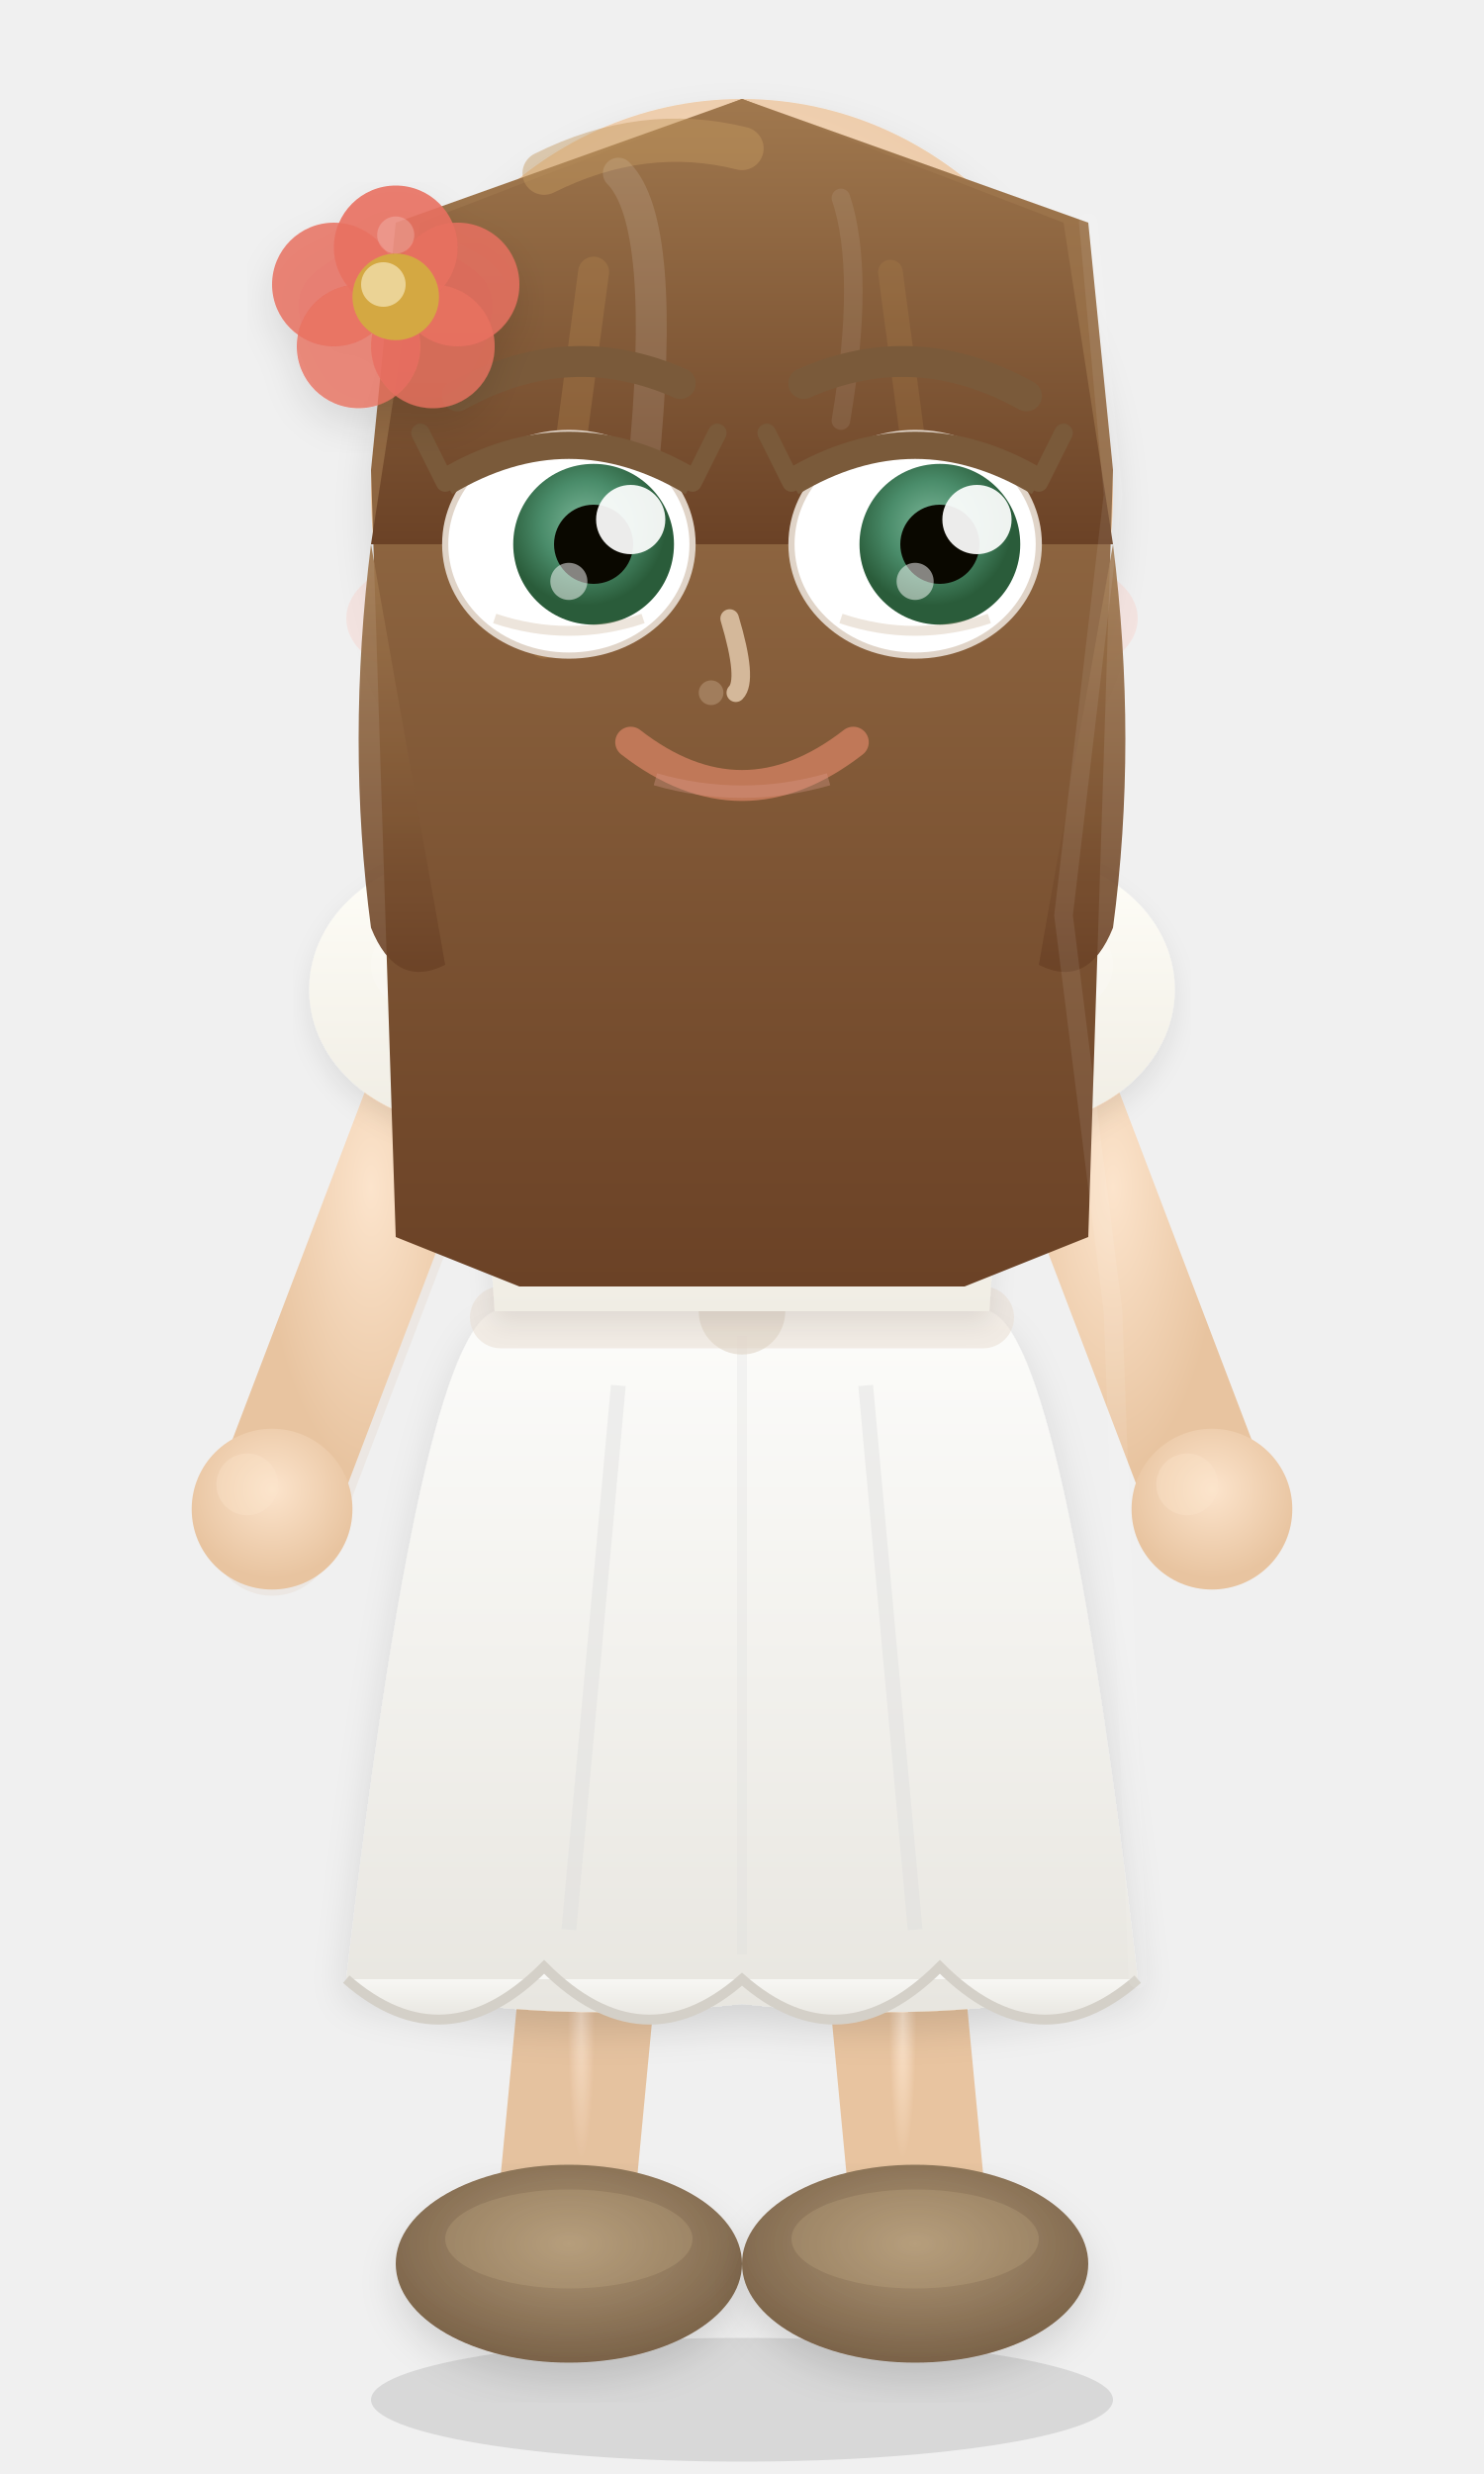
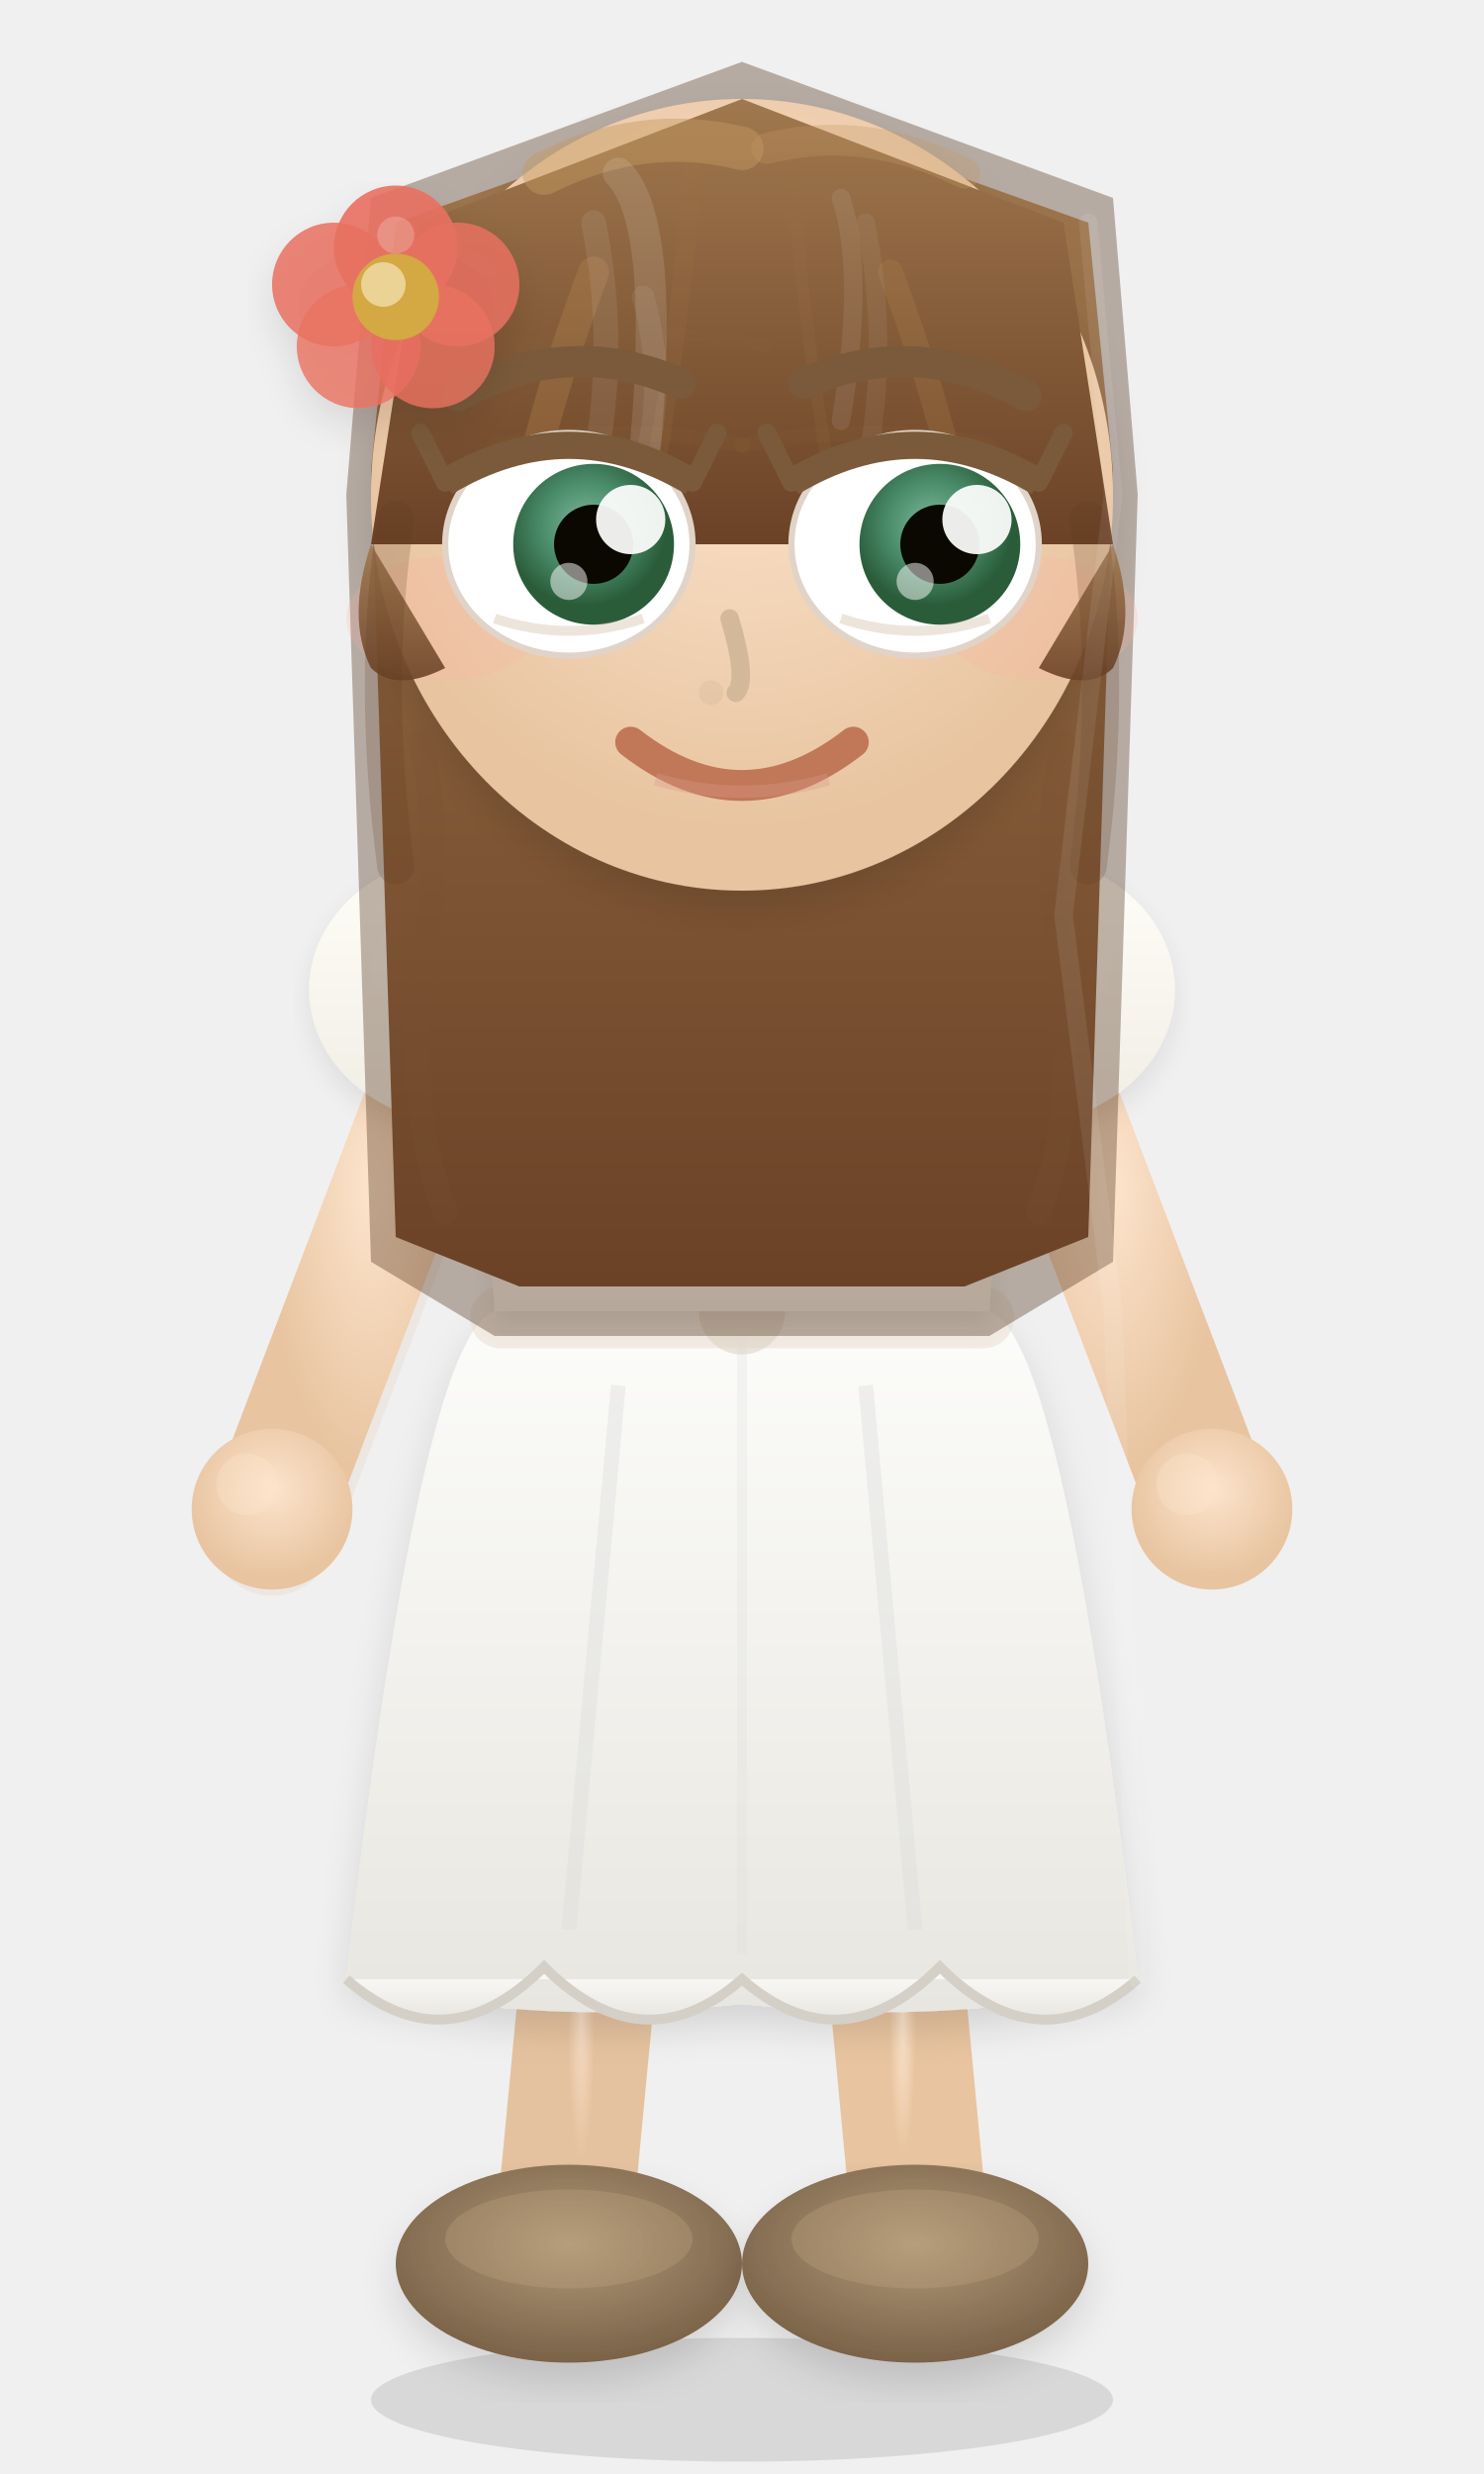
<svg xmlns="http://www.w3.org/2000/svg" viewBox="0 0 120 200">
  <defs>
    <radialGradient id="skin" cx="50%" cy="38%" r="55%">
      <stop offset="0%" stop-color="#fce4cc" />
      <stop offset="100%" stop-color="#e8c4a0" />
    </radialGradient>
    <linearGradient id="hair" x1="0" y1="0" x2="0" y2="1">
      <stop offset="0%" stop-color="#a0784e" />
      <stop offset="100%" stop-color="#6b4226" />
    </linearGradient>
    <radialGradient id="iris" cx="45%" cy="38%" r="50%">
      <stop offset="0%" stop-color="#7eb89a" />
      <stop offset="55%" stop-color="#4a8c6a" />
      <stop offset="100%" stop-color="#2a5c3a" />
    </radialGradient>
    <linearGradient id="dress" x1="0" y1="0" x2="0" y2="1">
      <stop offset="0%" stop-color="#fcfcfa" />
      <stop offset="100%" stop-color="#e8e6e0" />
    </linearGradient>
    <linearGradient id="blouse" x1="0" y1="0" x2="0" y2="1">
      <stop offset="0%" stop-color="#fffef8" />
      <stop offset="100%" stop-color="#f0ede4" />
    </linearGradient>
    <radialGradient id="shoe" cx="50%" cy="40%" r="60%">
      <stop offset="0%" stop-color="#b09878" />
      <stop offset="100%" stop-color="#7a6248" />
    </radialGradient>
    <filter id="glow" x="-20%" y="-20%" width="140%" height="140%">
      <feGaussianBlur stdDeviation="1.2" result="blur" />
      <feComposite in="SourceGraphic" in2="blur" operator="over" />
    </filter>
    <filter id="shadow" x="-10%" y="-10%" width="120%" height="130%">
      <feDropShadow dx="0" dy="1.5" stdDeviation="1.5" flood-color="#000" flood-opacity="0.12" />
    </filter>
    <filter id="inner_shadow" x="-5%" y="-5%" width="110%" height="115%">
      <feDropShadow dx="0" dy="1" stdDeviation="1" flood-color="#000" flood-opacity="0.08" />
    </filter>
  </defs>
  <ellipse cx="60" cy="194" rx="30" ry="5" fill="#000" opacity="0.1" />
  <line x1="48" y1="155" x2="46" y2="176" stroke="url(#skin)" stroke-width="11" stroke-linecap="round" />
  <line x1="48" y1="155" x2="46" y2="176" stroke="#d8b898" stroke-width="11" stroke-linecap="round" opacity="0.15" />
  <line x1="72" y1="155" x2="74" y2="176" stroke="url(#skin)" stroke-width="11" stroke-linecap="round" />
  <ellipse cx="46" cy="183" rx="14" ry="8" fill="url(#shoe)" filter="url(#shadow)" />
  <ellipse cx="46" cy="181" rx="10" ry="4" fill="#c8b088" opacity="0.25" />
  <ellipse cx="74" cy="183" rx="14" ry="8" fill="url(#shoe)" filter="url(#shadow)" />
  <ellipse cx="74" cy="181" rx="10" ry="4" fill="#c8b088" opacity="0.25" />
  <path d="M28,160 Q34,108 40,106 L80,106 Q86,108 92,160 Q78,164 60,162 Q42,164 28,160Z" fill="url(#dress)" filter="url(#shadow)" />
  <path d="M28,160 Q36,167 44,159 Q52,167 60,160 Q68,167 76,159 Q84,167 92,160" fill="url(#dress)" stroke="#d4d0c8" stroke-width="0.8" />
  <line x1="50" y1="112" x2="46" y2="156" stroke="#ddd" stroke-width="1.2" opacity="0.4" />
  <line x1="70" y1="112" x2="74" y2="156" stroke="#ddd" stroke-width="1.2" opacity="0.4" />
  <line x1="60" y1="108" x2="60" y2="158" stroke="#ddd" stroke-width="0.8" opacity="0.25" />
  <rect x="38" y="104" width="44" height="5" rx="2.5" fill="#e8dcd0" opacity="0.5" />
  <circle cx="60" cy="106" r="3.5" fill="#e0d4c4" opacity="0.6" />
  <path d="M54,106 Q56,102 60,106 Q64,102 66,106" fill="#e0d4c4" opacity="0.5" />
  <path d="M40,106 Q38,78 42,74 L78,74 Q82,78 80,106Z" fill="url(#blouse)" filter="url(#inner_shadow)" />
  <path d="M60,74 L53,90" stroke="#f0d8c0" stroke-width="3.5" fill="none" stroke-linecap="round" />
  <path d="M60,74 L67,90" stroke="#f0d8c0" stroke-width="3.5" fill="none" stroke-linecap="round" />
  <path d="M48,76 Q54,80 60,74 Q66,80 72,76" stroke="#e8e2d8" stroke-width="1.2" fill="#f8f4ee" opacity="0.6" />
  <line x1="38" y1="82" x2="22" y2="124" stroke="#d8b898" stroke-width="10" stroke-linecap="round" opacity="0.15" />
  <line x1="38" y1="80" x2="22" y2="122" stroke="url(#skin)" stroke-width="10" stroke-linecap="round" />
  <circle cx="22" cy="122" r="6.5" fill="url(#skin)" />
  <circle cx="20" cy="120" r="2.5" fill="#fce4cc" opacity="0.35" />
  <line x1="82" y1="80" x2="98" y2="122" stroke="url(#skin)" stroke-width="10" stroke-linecap="round" />
  <circle cx="98" cy="122" r="6.5" fill="url(#skin)" />
  <circle cx="96" cy="120" r="2.5" fill="#fce4cc" opacity="0.35" />
  <ellipse cx="38" cy="80" rx="13" ry="11" fill="url(#blouse)" filter="url(#inner_shadow)" />
  <ellipse cx="38" cy="78" rx="8" ry="5" fill="white" opacity="0.15" />
  <ellipse cx="82" cy="80" rx="13" ry="11" fill="url(#blouse)" filter="url(#inner_shadow)" />
  <ellipse cx="82" cy="78" rx="8" ry="5" fill="white" opacity="0.15" />
  <rect x="53" y="58" width="14" height="18" fill="url(#skin)" rx="5" />
+   <path d="M28,40 L30,16 L60,5 L90,16 L92,40 L90,102 L80,108 L40,108 L30,102 Z" fill="#4a2a14" opacity="0.35" />
+   <path d="M30,38 L32,18 L60,8 L88,18 L90,38 L88,100 L78,104 L42,104 L32,100 Z" fill="url(#hair)" />
  <ellipse cx="60" cy="40" rx="30" ry="32" fill="url(#skin)" filter="url(#shadow)" />
  <ellipse cx="36" cy="50" rx="8" ry="5" fill="#ffb0a0" opacity="0.2" />
  <ellipse cx="84" cy="50" rx="8" ry="5" fill="#ffb0a0" opacity="0.2" />
  <ellipse cx="58" cy="22" rx="16" ry="10" fill="white" opacity="0.07" />
-   <path d="M30,38 L32,18 L60,8 L88,18 L90,38 L88,100 L78,104 L42,104 L32,100 Z" fill="url(#hair)" />
  <path d="M30,44 L34,18 L60,8 L86,18 L90,44" fill="url(#hair)" />
-   <path d="M30,44 Q28,60 30,75 Q32,80 36,78" fill="url(#hair)" opacity="0.9" />
-   <path d="M90,44 Q92,60 90,75 Q88,80 84,78" fill="url(#hair)" opacity="0.9" />
+   <path d="M30,44 Q28,50 30,54 Q32,56 36,54" fill="url(#hair)" opacity="0.9" />
+   <path d="M90,44 Q92,50 90,54 Q88,56 84,54" fill="url(#hair)" opacity="0.9" />
+   <path d="M32,42 Q30,55 32,70" stroke="#5a3820" stroke-width="3" fill="none" stroke-linecap="round" opacity="0.2" />
+   <path d="M88,42 Q90,55 88,70" stroke="#5a3820" stroke-width="3" fill="none" stroke-linecap="round" opacity="0.2" />
+   <path d="M34,60 Q36,68 34,80 Q33,90 36,98" stroke="#7a5230" stroke-width="2" fill="none" stroke-linecap="round" opacity="0.2" />
+   <path d="M86,60 Q84,68 86,80 Q87,90 84,98" stroke="#7a5230" stroke-width="2" fill="none" stroke-linecap="round" opacity="0.2" />
  <path d="M44,14 Q52,10 60,12" stroke="#c49860" stroke-width="3.5" fill="none" stroke-linecap="round" opacity="0.45" />
-   <path d="M48,22 L44,52" stroke="#b88a50" stroke-width="2.5" fill="none" stroke-linecap="round" opacity="0.3" />
-   <path d="M72,22 L76,52" stroke="#b88a50" stroke-width="2" fill="none" stroke-linecap="round" opacity="0.2" />
+   <path d="M62,12 Q70,10 78,14" stroke="#c49860" stroke-width="2.5" fill="none" stroke-linecap="round" opacity="0.3" />
+   <path d="M48,22 Q45,30 43,38" stroke="#b88a50" stroke-width="2.5" fill="none" stroke-linecap="round" opacity="0.3" />
+   <path d="M72,22 Q75,30 77,38" stroke="#b88a50" stroke-width="2" fill="none" stroke-linecap="round" opacity="0.2" />
+   <path d="M56,14 Q55,26 53,38" stroke="#9a7040" stroke-width="1.5" fill="none" stroke-linecap="round" opacity="0.2" />
+   <path d="M64,14 Q65,26 67,38" stroke="#9a7040" stroke-width="1" fill="none" stroke-linecap="round" opacity="0.15" />
+   <path d="M40,36 Q50,34 60,36" stroke="#8a6438" stroke-width="1.2" fill="none" stroke-linecap="round" opacity="0.15" />
+   <path d="M60,36 Q70,34 80,36" stroke="#8a6438" stroke-width="1.2" fill="none" stroke-linecap="round" opacity="0.15" />
+   <path d="M42,28 Q52,26 62,28" stroke="#8a6438" stroke-width="1" fill="none" stroke-linecap="round" opacity="0.12" />
  <path d="M50,14 Q54,18 52,38" stroke="white" stroke-width="2.5" fill="none" stroke-linecap="round" opacity="0.12" />
  <path d="M68,16 Q70,22 68,34" stroke="white" stroke-width="1.5" fill="none" stroke-linecap="round" opacity="0.08" />
+   <path d="M48,18 Q50,28 48,38" stroke="white" stroke-width="2" fill="none" stroke-linecap="round" opacity="0.08" />
+   <path d="M70,18 Q72,28 70,38" stroke="white" stroke-width="1.5" fill="none" stroke-linecap="round" opacity="0.06" />
+   <path d="M52,24 Q54,31 52,38" stroke="white" stroke-width="1.8" fill="none" stroke-linecap="round" opacity="0.07" />
  <ellipse cx="46" cy="44" rx="10" ry="9" fill="white" stroke="#e0d4c8" stroke-width="0.5" />
  <ellipse cx="74" cy="44" rx="10" ry="9" fill="white" stroke="#e0d4c8" stroke-width="0.5" />
  <circle cx="48" cy="44" r="6.5" fill="url(#iris)" />
  <circle cx="76" cy="44" r="6.5" fill="url(#iris)" />
  <circle cx="48" cy="44" r="3.2" fill="#0a0800" />
  <circle cx="76" cy="44" r="3.2" fill="#0a0800" />
  <circle cx="51" cy="42" r="2.8" fill="white" opacity="0.92" />
  <circle cx="79" cy="42" r="2.8" fill="white" opacity="0.92" />
  <circle cx="46" cy="47" r="1.5" fill="white" opacity="0.5" />
  <circle cx="74" cy="47" r="1.5" fill="white" opacity="0.5" />
  <path d="M36,39 Q46,33 56,39" stroke="#7a5a3a" stroke-width="2.2" fill="none" />
  <path d="M64,39 Q74,33 84,39" stroke="#7a5a3a" stroke-width="2.2" fill="none" />
  <path d="M36,39 L34,35" stroke="#7a5a3a" stroke-width="1.5" stroke-linecap="round" />
  <path d="M56,39 L58,35" stroke="#7a5a3a" stroke-width="1.5" stroke-linecap="round" />
  <path d="M64,39 L62,35" stroke="#7a5a3a" stroke-width="1.5" stroke-linecap="round" />
  <path d="M84,39 L86,35" stroke="#7a5a3a" stroke-width="1.5" stroke-linecap="round" />
  <path d="M40,50 Q46,52 52,50" stroke="#c4a888" stroke-width="0.8" fill="none" opacity="0.3" />
  <path d="M68,50 Q74,52 80,50" stroke="#c4a888" stroke-width="0.8" fill="none" opacity="0.3" />
  <path d="M37,32 Q46,27 55,31" stroke="#7a5a3a" stroke-width="2.5" fill="none" stroke-linecap="round" />
  <path d="M65,31 Q74,27 83,32" stroke="#7a5a3a" stroke-width="2.5" fill="none" stroke-linecap="round" />
  <path d="M59,50 Q60.5,55 59.5,56" stroke="#d4b89a" stroke-width="1.5" fill="none" stroke-linecap="round" />
  <circle cx="57.5" cy="56" r="1" fill="#d4b89a" opacity="0.35" />
  <path d="M51,60 Q60,67 69,60" stroke="#c07858" stroke-width="2.5" fill="none" stroke-linecap="round" />
  <path d="M53,63 Q60,65 67,63" stroke="#d8988a" stroke-width="1" fill="none" opacity="0.35" />
  <g transform="translate(32,24)" filter="url(#shadow)">
    <circle cx="0" cy="-4" r="5" fill="#e87060" opacity="0.9" />
    <circle cx="-5" cy="-1" r="5" fill="#e87060" opacity="0.85" />
    <circle cx="5" cy="-1" r="5" fill="#e87060" opacity="0.85" />
    <circle cx="-3" cy="4" r="5" fill="#e87060" opacity="0.8" />
    <circle cx="3" cy="4" r="5" fill="#e87060" opacity="0.8" />
    <circle cx="0" cy="0" r="3.5" fill="#d4a843" />
    <circle cx="-1" cy="-1" r="1.8" fill="#f5e6b8" opacity="0.7" />
    <circle cx="0" cy="-5" r="1.5" fill="white" opacity="0.2" />
  </g>
  <path d="M88,18 L90,40 L86,74 L90,106 L92,160" stroke="white" stroke-width="1.5" fill="none" opacity="0.08" stroke-linecap="round" />
</svg>
